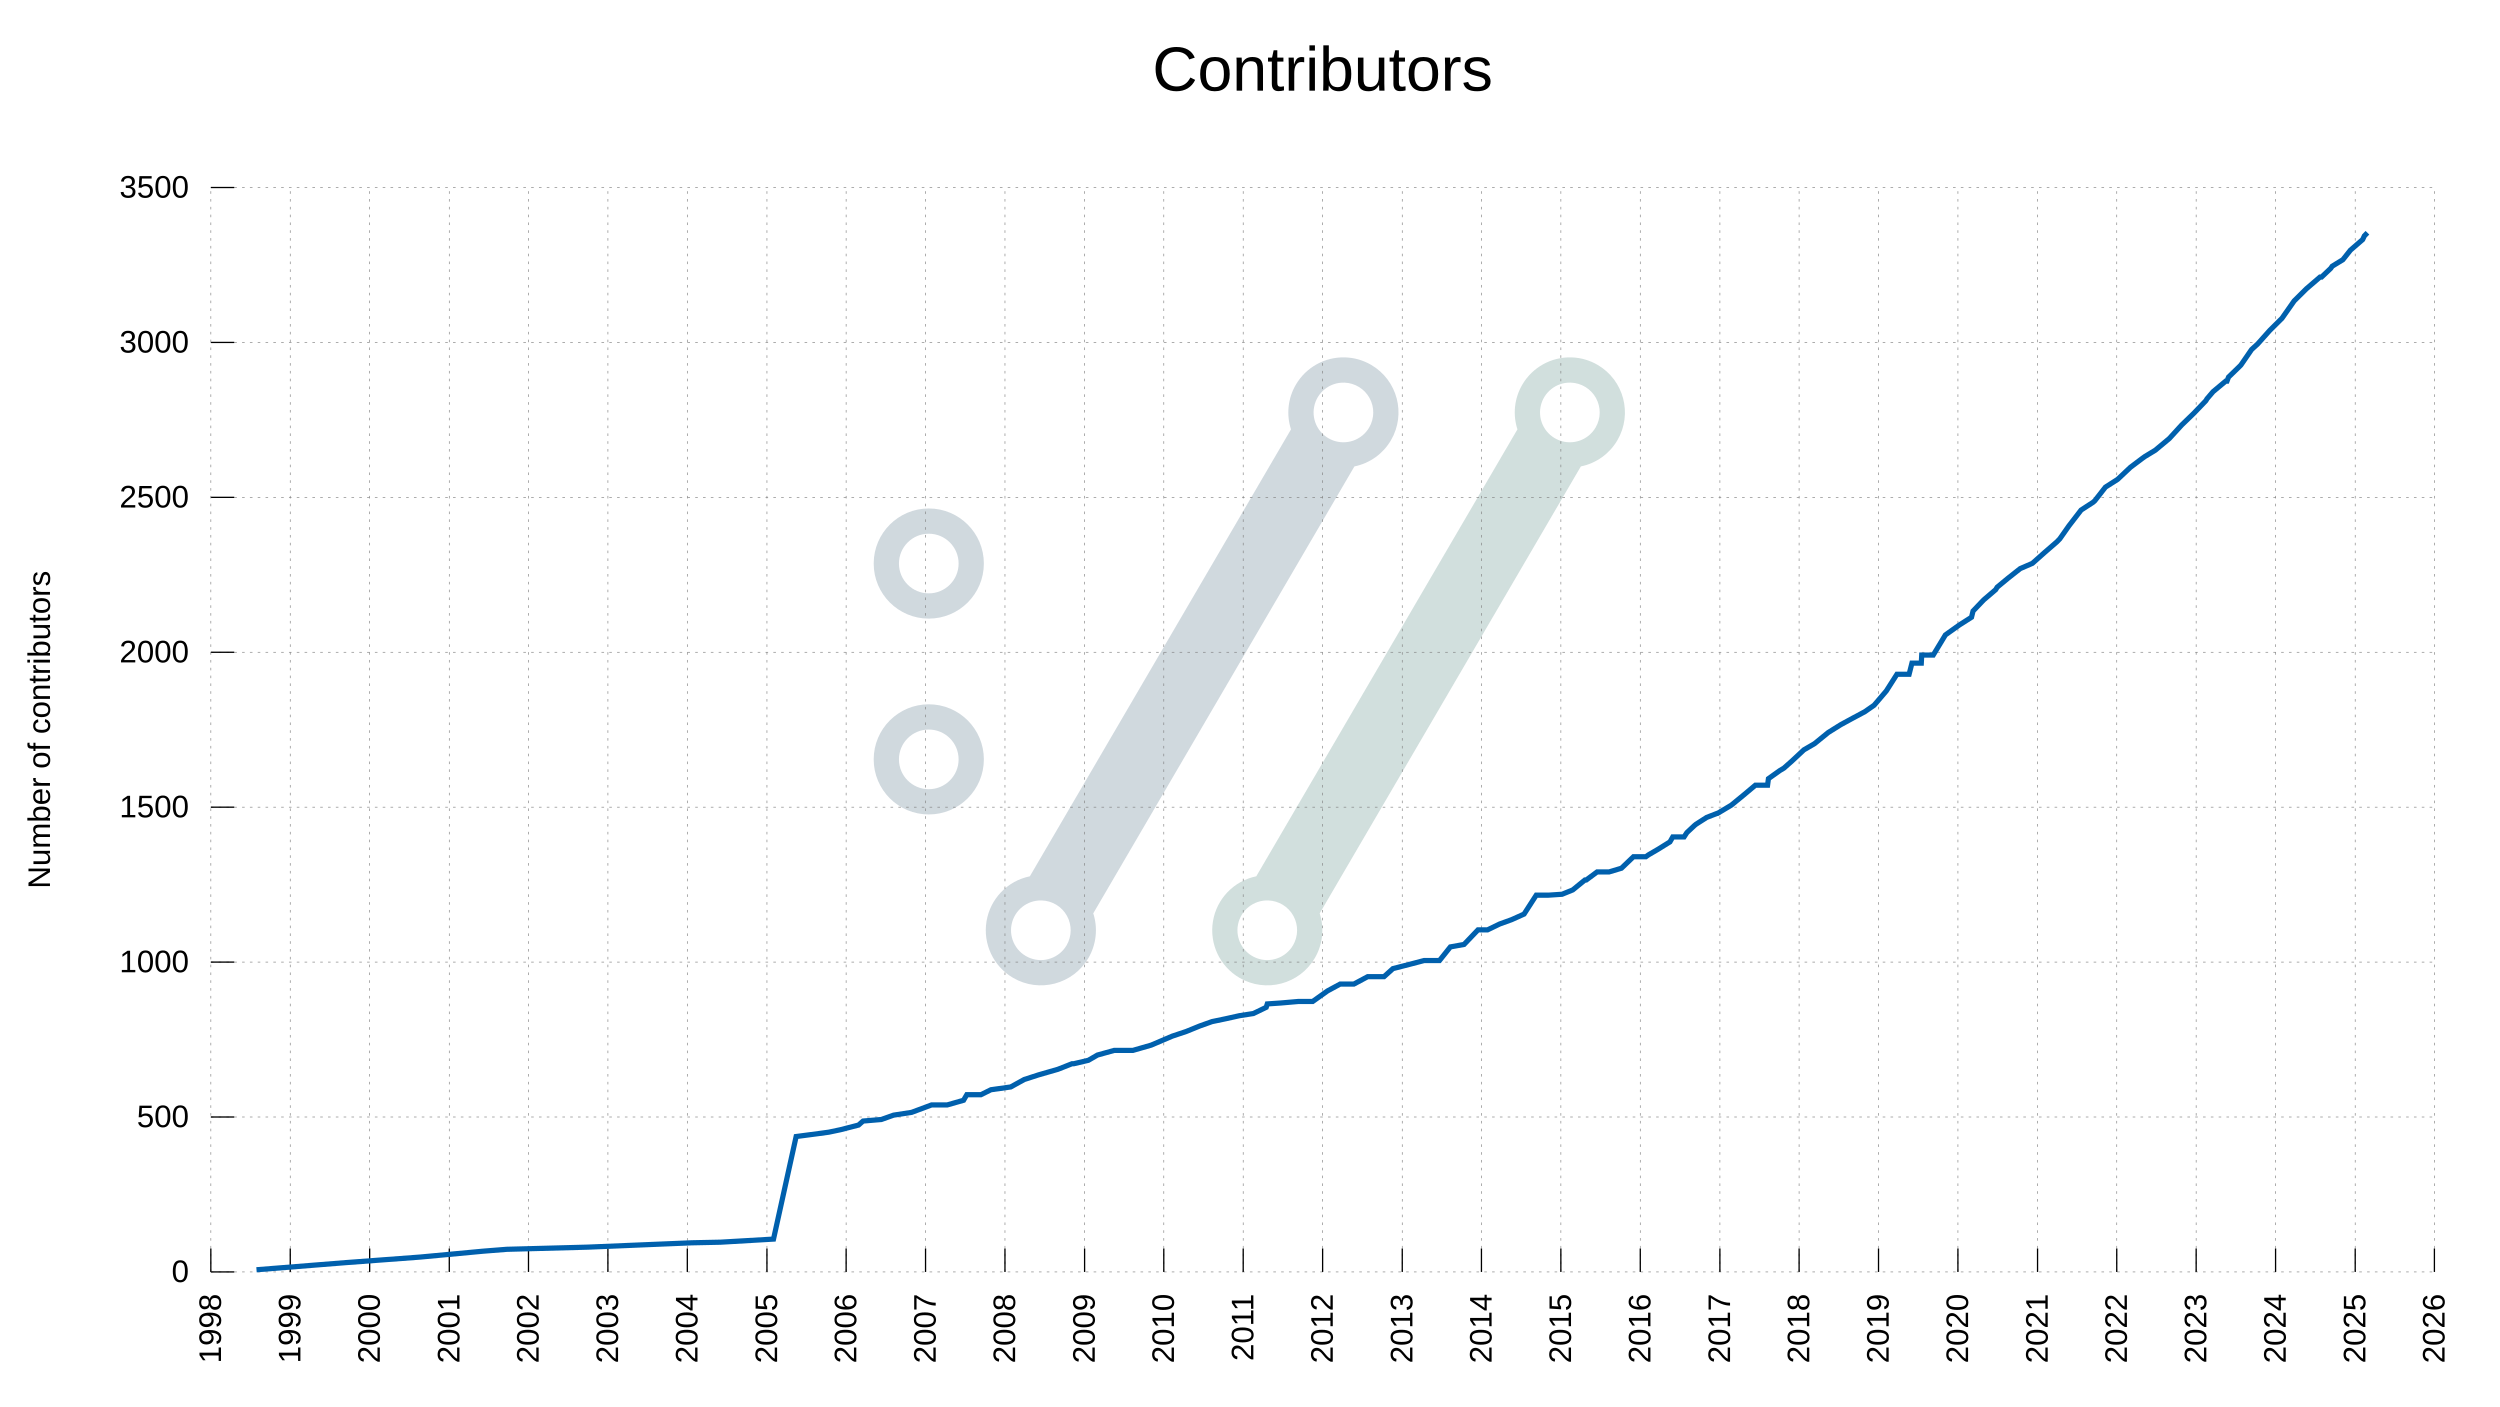
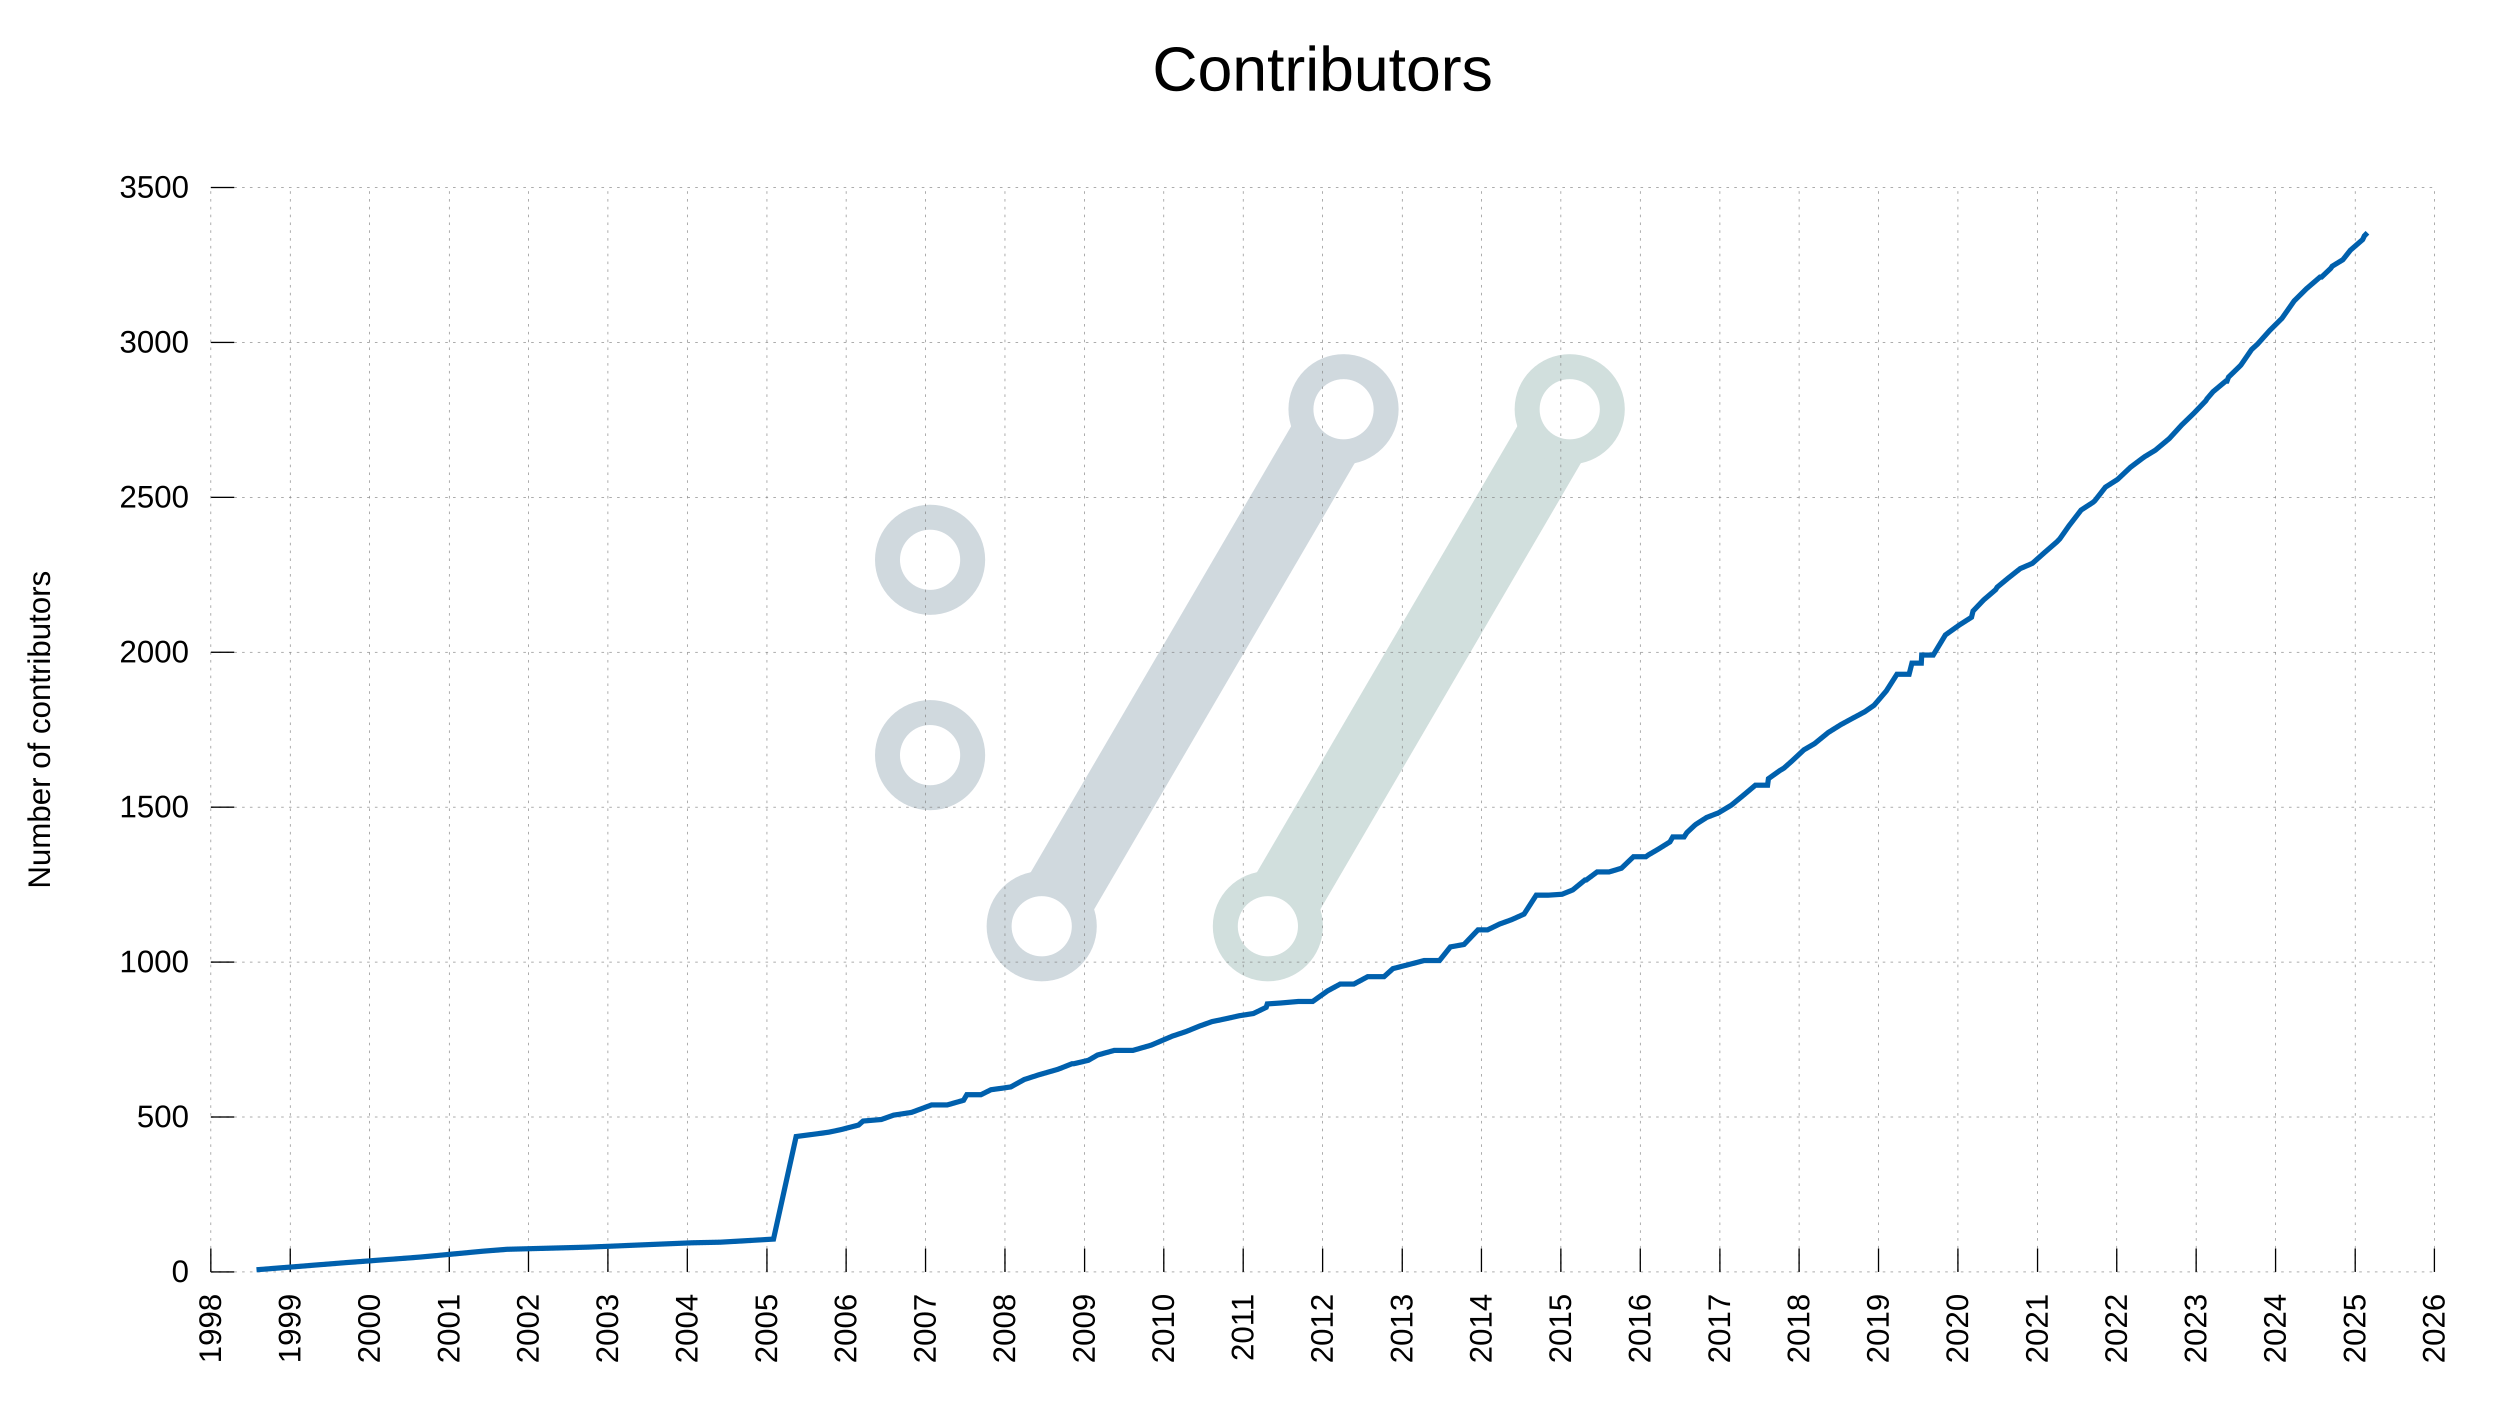
<svg xmlns="http://www.w3.org/2000/svg" xmlns:xlink="http://www.w3.org/1999/xlink" viewBox="0 0 1920 1080">
  <g id="gnuplot_canvas">
    <rect x="0" y="0" width="1920" height="1080" fill="none" />
    <defs>
      <circle id="gpDot" r="0.5" stroke-width="0.5" stroke="currentColor" />
      <path id="gpPt0" stroke-width="0.111" stroke="currentColor" d="M-1,0 h2 M0,-1 v2" />
      <path id="gpPt1" stroke-width="0.111" stroke="currentColor" d="M-1,-1 L1,1 M1,-1 L-1,1" />
      <path id="gpPt2" stroke-width="0.111" stroke="currentColor" d="M-1,0 L1,0 M0,-1 L0,1 M-1,-1 L1,1 M-1,1 L1,-1" />
      <rect id="gpPt3" stroke-width="0.111" stroke="currentColor" x="-1" y="-1" width="2" height="2" />
      <rect id="gpPt4" stroke-width="0.111" stroke="currentColor" fill="currentColor" x="-1" y="-1" width="2" height="2" />
      <circle id="gpPt5" stroke-width="0.111" stroke="currentColor" cx="0" cy="0" r="1" />
      <use xlink:href="#gpPt5" id="gpPt6" fill="currentColor" stroke="none" />
      <path id="gpPt7" stroke-width="0.111" stroke="currentColor" d="M0,-1.33 L-1.33,0.67 L1.33,0.67 z" />
      <use xlink:href="#gpPt7" id="gpPt8" fill="currentColor" stroke="none" />
      <use xlink:href="#gpPt7" id="gpPt9" stroke="currentColor" transform="rotate(180)" />
      <use xlink:href="#gpPt9" id="gpPt10" fill="currentColor" stroke="none" />
      <use xlink:href="#gpPt3" id="gpPt11" stroke="currentColor" transform="rotate(45)" />
      <use xlink:href="#gpPt11" id="gpPt12" fill="currentColor" stroke="none" />
      <path id="gpPt13" stroke-width="0.111" stroke="currentColor" d="M0,1.330 L1.265,0.411 L0.782,-1.067 L-0.782,-1.076 L-1.265,0.411 z" />
      <use xlink:href="#gpPt13" id="gpPt14" fill="currentColor" stroke="none" />
      <filter id="textbox" filterUnits="objectBoundingBox" x="0" y="0" height="1" width="1">
        <feFlood flood-color="white" flood-opacity="1" result="bgnd" />
        <feComposite in="SourceGraphic" in2="bgnd" operator="atop" />
      </filter>
      <filter id="greybox" filterUnits="objectBoundingBox" x="0" y="0" height="1" width="1">
        <feFlood flood-color="lightgrey" flood-opacity="1" result="grey" />
        <feComposite in="SourceGraphic" in2="grey" operator="atop" />
      </filter>
    </defs>
-     <g id="logo" opacity=".195" transform="matrix(4.7,0,0,4.7,671,273)">
-       <path fill="#0f564d" d="M114.043.314a9 9 0 0 0-8.059 4.457 8.98 8.98 0 0 0-.795 7.305l-42.673 73.03a9.002 9.002 0 0 0-2.744 16.59 9 9 0 0 0 12.31-3.231 8.98 8.98 0 0 0 .795-7.305l42.674-73.03a8.98 8.98 0 0 0 5.974-4.278 9 9 0 0 0-3.23-12.311 8.96 8.96 0 0 0-4.252-1.227m-.13 4.123a4.877 4.877 0 0 1 4.053 7.334 4.876 4.876 0 1 1-4.054-7.334M64.466 89.051a4.874 4.874 0 0 1 4.053 7.332 4.874 4.874 0 1 1-4.053-7.332" />
-       <path fill="#093754" d="M77.043.314a9 9 0 0 0-8.059 4.457 8.98 8.98 0 0 0-.795 7.305l-42.673 73.03a9.002 9.002 0 0 0-2.744 16.59 9 9 0 0 0 12.31-3.231 8.98 8.98 0 0 0 .795-7.305l42.674-73.03a8.98 8.98 0 0 0 5.974-4.278 9 9 0 0 0-3.23-12.311A8.96 8.96 0 0 0 77.043.314m-.13 4.124a4.877 4.877 0 0 1 4.053 7.334 4.876 4.876 0 1 1-4.054-7.334M9 25a9 9 0 1 0 0 18 9 9 0 0 0 0-18m0 4.125a4.875 4.875 0 1 1 0 9.75 4.875 4.875 0 0 1 0-9.75M9 57a9 9 0 1 0 0 18 9 9 0 0 0 0-18m0 4.125a4.875 4.875 0 1 1 0 9.75 4.875 4.875 0 0 1 0-9.75m18.467 27.926a4.874 4.874 0 0 1 4.053 7.332 4.874 4.874 0 1 1-4.053-7.332" />
+     <g id="logo" opacity=".195" transform="matrix(0.564,0,0,0.564,672,272)">
+       <g fill="none" stroke="#093754" stroke-width="34" transform="translate(17 17)">
+         <circle cx="58" cy="529" r="58" />
+         <circle cx="58" cy="263" r="58" />
+         <path stroke-width="100" d="M596 101 234 721" />
+         <circle cx="210" cy="762" r="58" />
+         <circle cx="621" cy="58" r="58" />
+         <g stroke="#0f564d">
+           <path stroke-width="100" d="M904 101 542 721" />
+           <circle cx="929" cy="58" r="58" />
+           <circle cx="518" cy="762" r="58" />
+         </g>
+       </g>
    </g>
    <g fill="none" color="black" stroke="currentColor" stroke-width="1.00" stroke-linecap="butt" stroke-linejoin="miter">
</g>
    <g fill="none" color="black" stroke="black" stroke-width="0.50" stroke-linecap="butt" stroke-linejoin="miter">
</g>
    <g fill="none" color="gray" stroke="currentColor" stroke-width="0.50" stroke-linecap="butt" stroke-linejoin="miter">
      <path stroke="gray" stroke-dasharray="2,4" class="gridline" d="M161.92,976.84 L1869.62,976.84  " />
    </g>
    <g fill="none" color="gray" stroke="gray" stroke-width="1.00" stroke-linecap="butt" stroke-linejoin="miter">
</g>
    <g fill="none" color="black" stroke="currentColor" stroke-width="1.00" stroke-linecap="butt" stroke-linejoin="miter">
      <path stroke="black" d="M161.92,976.84 L179.92,976.84  " />
      <g transform="translate(145.13,984.64)" stroke="none" fill="black" font-family="Arial" font-size="24.00" text-anchor="end">
        <text>
          <tspan font-family="Arial"> 0</tspan>
        </text>
      </g>
    </g>
    <g fill="none" color="black" stroke="currentColor" stroke-width="1.00" stroke-linecap="butt" stroke-linejoin="miter">
</g>
    <g fill="none" color="black" stroke="black" stroke-width="0.50" stroke-linecap="butt" stroke-linejoin="miter">
</g>
    <g fill="none" color="gray" stroke="currentColor" stroke-width="0.50" stroke-linecap="butt" stroke-linejoin="miter">
      <path stroke="gray" stroke-dasharray="2,4" class="gridline" d="M161.92,857.86 L1869.62,857.86  " />
    </g>
    <g fill="none" color="gray" stroke="gray" stroke-width="1.00" stroke-linecap="butt" stroke-linejoin="miter">
</g>
    <g fill="none" color="black" stroke="currentColor" stroke-width="1.00" stroke-linecap="butt" stroke-linejoin="miter">
      <path stroke="black" d="M161.92,857.86 L179.92,857.86  " />
      <g transform="translate(145.13,865.66)" stroke="none" fill="black" font-family="Arial" font-size="24.00" text-anchor="end">
        <text>
          <tspan font-family="Arial"> 500</tspan>
        </text>
      </g>
    </g>
    <g fill="none" color="black" stroke="currentColor" stroke-width="1.00" stroke-linecap="butt" stroke-linejoin="miter">
</g>
    <g fill="none" color="black" stroke="black" stroke-width="0.50" stroke-linecap="butt" stroke-linejoin="miter">
</g>
    <g fill="none" color="gray" stroke="currentColor" stroke-width="0.50" stroke-linecap="butt" stroke-linejoin="miter">
      <path stroke="gray" stroke-dasharray="2,4" class="gridline" d="M161.92,738.89 L1869.62,738.89  " />
    </g>
    <g fill="none" color="gray" stroke="gray" stroke-width="1.00" stroke-linecap="butt" stroke-linejoin="miter">
</g>
    <g fill="none" color="black" stroke="currentColor" stroke-width="1.00" stroke-linecap="butt" stroke-linejoin="miter">
      <path stroke="black" d="M161.92,738.89 L179.92,738.89  " />
      <g transform="translate(145.13,746.69)" stroke="none" fill="black" font-family="Arial" font-size="24.00" text-anchor="end">
        <text>
          <tspan font-family="Arial"> 1000</tspan>
        </text>
      </g>
    </g>
    <g fill="none" color="black" stroke="currentColor" stroke-width="1.00" stroke-linecap="butt" stroke-linejoin="miter">
</g>
    <g fill="none" color="black" stroke="black" stroke-width="0.50" stroke-linecap="butt" stroke-linejoin="miter">
</g>
    <g fill="none" color="gray" stroke="currentColor" stroke-width="0.50" stroke-linecap="butt" stroke-linejoin="miter">
      <path stroke="gray" stroke-dasharray="2,4" class="gridline" d="M161.92,619.91 L1869.62,619.91  " />
    </g>
    <g fill="none" color="gray" stroke="gray" stroke-width="1.00" stroke-linecap="butt" stroke-linejoin="miter">
</g>
    <g fill="none" color="black" stroke="currentColor" stroke-width="1.00" stroke-linecap="butt" stroke-linejoin="miter">
      <path stroke="black" d="M161.92,619.91 L179.92,619.91  " />
      <g transform="translate(145.13,627.71)" stroke="none" fill="black" font-family="Arial" font-size="24.00" text-anchor="end">
        <text>
          <tspan font-family="Arial"> 1500</tspan>
        </text>
      </g>
    </g>
    <g fill="none" color="black" stroke="currentColor" stroke-width="1.00" stroke-linecap="butt" stroke-linejoin="miter">
</g>
    <g fill="none" color="black" stroke="black" stroke-width="0.50" stroke-linecap="butt" stroke-linejoin="miter">
</g>
    <g fill="none" color="gray" stroke="currentColor" stroke-width="0.50" stroke-linecap="butt" stroke-linejoin="miter">
      <path stroke="gray" stroke-dasharray="2,4" class="gridline" d="M161.92,500.94 L1869.62,500.94  " />
    </g>
    <g fill="none" color="gray" stroke="gray" stroke-width="1.00" stroke-linecap="butt" stroke-linejoin="miter">
</g>
    <g fill="none" color="black" stroke="currentColor" stroke-width="1.00" stroke-linecap="butt" stroke-linejoin="miter">
      <path stroke="black" d="M161.92,500.94 L179.92,500.94  " />
      <g transform="translate(145.13,508.74)" stroke="none" fill="black" font-family="Arial" font-size="24.00" text-anchor="end">
        <text>
          <tspan font-family="Arial"> 2000</tspan>
        </text>
      </g>
    </g>
    <g fill="none" color="black" stroke="currentColor" stroke-width="1.00" stroke-linecap="butt" stroke-linejoin="miter">
</g>
    <g fill="none" color="black" stroke="black" stroke-width="0.50" stroke-linecap="butt" stroke-linejoin="miter">
</g>
    <g fill="none" color="gray" stroke="currentColor" stroke-width="0.50" stroke-linecap="butt" stroke-linejoin="miter">
      <path stroke="gray" stroke-dasharray="2,4" class="gridline" d="M161.92,381.96 L1869.62,381.96  " />
    </g>
    <g fill="none" color="gray" stroke="gray" stroke-width="1.00" stroke-linecap="butt" stroke-linejoin="miter">
</g>
    <g fill="none" color="black" stroke="currentColor" stroke-width="1.00" stroke-linecap="butt" stroke-linejoin="miter">
      <path stroke="black" d="M161.92,381.96 L179.92,381.96  " />
      <g transform="translate(145.13,389.76)" stroke="none" fill="black" font-family="Arial" font-size="24.00" text-anchor="end">
        <text>
          <tspan font-family="Arial"> 2500</tspan>
        </text>
      </g>
    </g>
    <g fill="none" color="black" stroke="currentColor" stroke-width="1.00" stroke-linecap="butt" stroke-linejoin="miter">
</g>
    <g fill="none" color="black" stroke="black" stroke-width="0.50" stroke-linecap="butt" stroke-linejoin="miter">
</g>
    <g fill="none" color="gray" stroke="currentColor" stroke-width="0.50" stroke-linecap="butt" stroke-linejoin="miter">
      <path stroke="gray" stroke-dasharray="2,4" class="gridline" d="M161.92,262.99 L1869.62,262.99  " />
    </g>
    <g fill="none" color="gray" stroke="gray" stroke-width="1.00" stroke-linecap="butt" stroke-linejoin="miter">
</g>
    <g fill="none" color="black" stroke="currentColor" stroke-width="1.00" stroke-linecap="butt" stroke-linejoin="miter">
      <path stroke="black" d="M161.92,262.99 L179.92,262.99  " />
      <g transform="translate(145.13,270.79)" stroke="none" fill="black" font-family="Arial" font-size="24.00" text-anchor="end">
        <text>
          <tspan font-family="Arial"> 3000</tspan>
        </text>
      </g>
    </g>
    <g fill="none" color="black" stroke="currentColor" stroke-width="1.00" stroke-linecap="butt" stroke-linejoin="miter">
</g>
    <g fill="none" color="black" stroke="black" stroke-width="0.50" stroke-linecap="butt" stroke-linejoin="miter">
</g>
    <g fill="none" color="gray" stroke="currentColor" stroke-width="0.50" stroke-linecap="butt" stroke-linejoin="miter">
      <path stroke="gray" stroke-dasharray="2,4" class="gridline" d="M161.92,144.01 L1869.62,144.01  " />
    </g>
    <g fill="none" color="gray" stroke="gray" stroke-width="1.00" stroke-linecap="butt" stroke-linejoin="miter">
</g>
    <g fill="none" color="black" stroke="currentColor" stroke-width="1.00" stroke-linecap="butt" stroke-linejoin="miter">
      <path stroke="black" d="M161.92,144.01 L179.92,144.01  " />
      <g transform="translate(145.13,151.81)" stroke="none" fill="black" font-family="Arial" font-size="24.00" text-anchor="end">
        <text>
          <tspan font-family="Arial"> 3500</tspan>
        </text>
      </g>
    </g>
    <g fill="none" color="black" stroke="currentColor" stroke-width="1.00" stroke-linecap="butt" stroke-linejoin="miter">
</g>
    <g fill="none" color="black" stroke="black" stroke-width="0.50" stroke-linecap="butt" stroke-linejoin="miter">
</g>
    <g fill="none" color="gray" stroke="currentColor" stroke-width="0.50" stroke-linecap="butt" stroke-linejoin="miter">
      <path stroke="gray" stroke-dasharray="2,4" class="gridline" d="M161.92,976.84 L161.92,144.01  " />
    </g>
    <g fill="none" color="gray" stroke="gray" stroke-width="1.00" stroke-linecap="butt" stroke-linejoin="miter">
</g>
    <g fill="none" color="black" stroke="currentColor" stroke-width="1.00" stroke-linecap="butt" stroke-linejoin="miter">
      <path stroke="black" d="M161.92,976.84 L161.92,958.84  " />
      <g transform="translate(169.72,993.63) rotate(270)" stroke="none" fill="black" font-family="Arial" font-size="24.00" text-anchor="end">
        <text>
          <tspan font-family="Arial">1998</tspan>
        </text>
      </g>
    </g>
    <g fill="none" color="black" stroke="currentColor" stroke-width="1.00" stroke-linecap="butt" stroke-linejoin="miter">
</g>
    <g fill="none" color="black" stroke="black" stroke-width="0.50" stroke-linecap="butt" stroke-linejoin="miter">
</g>
    <g fill="none" color="gray" stroke="currentColor" stroke-width="0.50" stroke-linecap="butt" stroke-linejoin="miter">
      <path stroke="gray" stroke-dasharray="2,4" class="gridline" d="M222.91,976.84 L222.91,162.01 L222.91,144.01  " />
    </g>
    <g fill="none" color="gray" stroke="gray" stroke-width="1.00" stroke-linecap="butt" stroke-linejoin="miter">
</g>
    <g fill="none" color="black" stroke="currentColor" stroke-width="1.00" stroke-linecap="butt" stroke-linejoin="miter">
      <path stroke="black" d="M222.91,976.84 L222.91,958.84  " />
      <g transform="translate(230.71,993.63) rotate(270)" stroke="none" fill="black" font-family="Arial" font-size="24.00" text-anchor="end">
        <text>
          <tspan font-family="Arial">1999</tspan>
        </text>
      </g>
    </g>
    <g fill="none" color="black" stroke="currentColor" stroke-width="1.00" stroke-linecap="butt" stroke-linejoin="miter">
</g>
    <g fill="none" color="black" stroke="black" stroke-width="0.50" stroke-linecap="butt" stroke-linejoin="miter">
</g>
    <g fill="none" color="gray" stroke="currentColor" stroke-width="0.50" stroke-linecap="butt" stroke-linejoin="miter">
      <path stroke="gray" stroke-dasharray="2,4" class="gridline" d="M283.90,976.84 L283.90,162.01 L283.90,144.01  " />
    </g>
    <g fill="none" color="gray" stroke="gray" stroke-width="1.00" stroke-linecap="butt" stroke-linejoin="miter">
</g>
    <g fill="none" color="black" stroke="currentColor" stroke-width="1.00" stroke-linecap="butt" stroke-linejoin="miter">
      <path stroke="black" d="M283.90,976.84 L283.90,958.84  " />
      <g transform="translate(291.70,993.63) rotate(270)" stroke="none" fill="black" font-family="Arial" font-size="24.00" text-anchor="end">
        <text>
          <tspan font-family="Arial">2000</tspan>
        </text>
      </g>
    </g>
    <g fill="none" color="black" stroke="currentColor" stroke-width="1.00" stroke-linecap="butt" stroke-linejoin="miter">
</g>
    <g fill="none" color="black" stroke="black" stroke-width="0.50" stroke-linecap="butt" stroke-linejoin="miter">
</g>
    <g fill="none" color="gray" stroke="currentColor" stroke-width="0.50" stroke-linecap="butt" stroke-linejoin="miter">
      <path stroke="gray" stroke-dasharray="2,4" class="gridline" d="M345.05,976.84 L345.05,144.01  " />
    </g>
    <g fill="none" color="gray" stroke="gray" stroke-width="1.00" stroke-linecap="butt" stroke-linejoin="miter">
</g>
    <g fill="none" color="black" stroke="currentColor" stroke-width="1.00" stroke-linecap="butt" stroke-linejoin="miter">
      <path stroke="black" d="M345.05,976.84 L345.05,958.84  " />
      <g transform="translate(352.85,993.63) rotate(270)" stroke="none" fill="black" font-family="Arial" font-size="24.00" text-anchor="end">
        <text>
          <tspan font-family="Arial">2001</tspan>
        </text>
      </g>
    </g>
    <g fill="none" color="black" stroke="currentColor" stroke-width="1.00" stroke-linecap="butt" stroke-linejoin="miter">
</g>
    <g fill="none" color="black" stroke="black" stroke-width="0.50" stroke-linecap="butt" stroke-linejoin="miter">
</g>
    <g fill="none" color="gray" stroke="currentColor" stroke-width="0.50" stroke-linecap="butt" stroke-linejoin="miter">
      <path stroke="gray" stroke-dasharray="2,4" class="gridline" d="M405.88,976.84 L405.88,144.01  " />
    </g>
    <g fill="none" color="gray" stroke="gray" stroke-width="1.00" stroke-linecap="butt" stroke-linejoin="miter">
</g>
    <g fill="none" color="black" stroke="currentColor" stroke-width="1.00" stroke-linecap="butt" stroke-linejoin="miter">
      <path stroke="black" d="M405.88,976.84 L405.88,958.84  " />
      <g transform="translate(413.68,993.63) rotate(270)" stroke="none" fill="black" font-family="Arial" font-size="24.00" text-anchor="end">
        <text>
          <tspan font-family="Arial">2002</tspan>
        </text>
      </g>
    </g>
    <g fill="none" color="black" stroke="currentColor" stroke-width="1.00" stroke-linecap="butt" stroke-linejoin="miter">
</g>
    <g fill="none" color="black" stroke="black" stroke-width="0.50" stroke-linecap="butt" stroke-linejoin="miter">
</g>
    <g fill="none" color="gray" stroke="currentColor" stroke-width="0.50" stroke-linecap="butt" stroke-linejoin="miter">
      <path stroke="gray" stroke-dasharray="2,4" class="gridline" d="M466.87,976.84 L466.87,144.01  " />
    </g>
    <g fill="none" color="gray" stroke="gray" stroke-width="1.00" stroke-linecap="butt" stroke-linejoin="miter">
</g>
    <g fill="none" color="black" stroke="currentColor" stroke-width="1.00" stroke-linecap="butt" stroke-linejoin="miter">
      <path stroke="black" d="M466.87,976.84 L466.87,958.84  " />
      <g transform="translate(474.67,993.63) rotate(270)" stroke="none" fill="black" font-family="Arial" font-size="24.00" text-anchor="end">
        <text>
          <tspan font-family="Arial">2003</tspan>
        </text>
      </g>
    </g>
    <g fill="none" color="black" stroke="currentColor" stroke-width="1.00" stroke-linecap="butt" stroke-linejoin="miter">
</g>
    <g fill="none" color="black" stroke="black" stroke-width="0.50" stroke-linecap="butt" stroke-linejoin="miter">
</g>
    <g fill="none" color="gray" stroke="currentColor" stroke-width="0.50" stroke-linecap="butt" stroke-linejoin="miter">
      <path stroke="gray" stroke-dasharray="2,4" class="gridline" d="M527.86,976.84 L527.86,144.01  " />
    </g>
    <g fill="none" color="gray" stroke="gray" stroke-width="1.00" stroke-linecap="butt" stroke-linejoin="miter">
</g>
    <g fill="none" color="black" stroke="currentColor" stroke-width="1.00" stroke-linecap="butt" stroke-linejoin="miter">
      <path stroke="black" d="M527.86,976.84 L527.86,958.84  " />
      <g transform="translate(535.66,993.63) rotate(270)" stroke="none" fill="black" font-family="Arial" font-size="24.00" text-anchor="end">
        <text>
          <tspan font-family="Arial">2004</tspan>
        </text>
      </g>
    </g>
    <g fill="none" color="black" stroke="currentColor" stroke-width="1.00" stroke-linecap="butt" stroke-linejoin="miter">
</g>
    <g fill="none" color="black" stroke="black" stroke-width="0.50" stroke-linecap="butt" stroke-linejoin="miter">
</g>
    <g fill="none" color="gray" stroke="currentColor" stroke-width="0.50" stroke-linecap="butt" stroke-linejoin="miter">
      <path stroke="gray" stroke-dasharray="2,4" class="gridline" d="M589.01,976.84 L589.01,144.01  " />
    </g>
    <g fill="none" color="gray" stroke="gray" stroke-width="1.00" stroke-linecap="butt" stroke-linejoin="miter">
</g>
    <g fill="none" color="black" stroke="currentColor" stroke-width="1.00" stroke-linecap="butt" stroke-linejoin="miter">
      <path stroke="black" d="M589.01,976.84 L589.01,958.84  " />
      <g transform="translate(596.81,993.63) rotate(270)" stroke="none" fill="black" font-family="Arial" font-size="24.00" text-anchor="end">
        <text>
          <tspan font-family="Arial">2005</tspan>
        </text>
      </g>
    </g>
    <g fill="none" color="black" stroke="currentColor" stroke-width="1.00" stroke-linecap="butt" stroke-linejoin="miter">
</g>
    <g fill="none" color="black" stroke="black" stroke-width="0.50" stroke-linecap="butt" stroke-linejoin="miter">
</g>
    <g fill="none" color="gray" stroke="currentColor" stroke-width="0.50" stroke-linecap="butt" stroke-linejoin="miter">
      <path stroke="gray" stroke-dasharray="2,4" class="gridline" d="M649.83,976.84 L649.83,144.01  " />
    </g>
    <g fill="none" color="gray" stroke="gray" stroke-width="1.00" stroke-linecap="butt" stroke-linejoin="miter">
</g>
    <g fill="none" color="black" stroke="currentColor" stroke-width="1.00" stroke-linecap="butt" stroke-linejoin="miter">
      <path stroke="black" d="M649.83,976.84 L649.83,958.84  " />
      <g transform="translate(657.63,993.63) rotate(270)" stroke="none" fill="black" font-family="Arial" font-size="24.00" text-anchor="end">
        <text>
          <tspan font-family="Arial">2006</tspan>
        </text>
      </g>
    </g>
    <g fill="none" color="black" stroke="currentColor" stroke-width="1.00" stroke-linecap="butt" stroke-linejoin="miter">
</g>
    <g fill="none" color="black" stroke="black" stroke-width="0.50" stroke-linecap="butt" stroke-linejoin="miter">
</g>
    <g fill="none" color="gray" stroke="currentColor" stroke-width="0.50" stroke-linecap="butt" stroke-linejoin="miter">
      <path stroke="gray" stroke-dasharray="2,4" class="gridline" d="M710.82,976.84 L710.82,144.01  " />
    </g>
    <g fill="none" color="gray" stroke="gray" stroke-width="1.00" stroke-linecap="butt" stroke-linejoin="miter">
</g>
    <g fill="none" color="black" stroke="currentColor" stroke-width="1.00" stroke-linecap="butt" stroke-linejoin="miter">
      <path stroke="black" d="M710.82,976.84 L710.82,958.84  " />
      <g transform="translate(718.62,993.63) rotate(270)" stroke="none" fill="black" font-family="Arial" font-size="24.00" text-anchor="end">
        <text>
          <tspan font-family="Arial">2007</tspan>
        </text>
      </g>
    </g>
    <g fill="none" color="black" stroke="currentColor" stroke-width="1.00" stroke-linecap="butt" stroke-linejoin="miter">
</g>
    <g fill="none" color="black" stroke="black" stroke-width="0.50" stroke-linecap="butt" stroke-linejoin="miter">
</g>
    <g fill="none" color="gray" stroke="currentColor" stroke-width="0.50" stroke-linecap="butt" stroke-linejoin="miter">
      <path stroke="gray" stroke-dasharray="2,4" class="gridline" d="M771.81,976.84 L771.81,144.01  " />
    </g>
    <g fill="none" color="gray" stroke="gray" stroke-width="1.00" stroke-linecap="butt" stroke-linejoin="miter">
</g>
    <g fill="none" color="black" stroke="currentColor" stroke-width="1.00" stroke-linecap="butt" stroke-linejoin="miter">
      <path stroke="black" d="M771.81,976.84 L771.81,958.84  " />
      <g transform="translate(779.61,993.63) rotate(270)" stroke="none" fill="black" font-family="Arial" font-size="24.00" text-anchor="end">
        <text>
          <tspan font-family="Arial">2008</tspan>
        </text>
      </g>
    </g>
    <g fill="none" color="black" stroke="currentColor" stroke-width="1.00" stroke-linecap="butt" stroke-linejoin="miter">
</g>
    <g fill="none" color="black" stroke="black" stroke-width="0.50" stroke-linecap="butt" stroke-linejoin="miter">
</g>
    <g fill="none" color="gray" stroke="currentColor" stroke-width="0.50" stroke-linecap="butt" stroke-linejoin="miter">
      <path stroke="gray" stroke-dasharray="2,4" class="gridline" d="M832.97,976.84 L832.97,144.01  " />
    </g>
    <g fill="none" color="gray" stroke="gray" stroke-width="1.00" stroke-linecap="butt" stroke-linejoin="miter">
</g>
    <g fill="none" color="black" stroke="currentColor" stroke-width="1.00" stroke-linecap="butt" stroke-linejoin="miter">
      <path stroke="black" d="M832.97,976.84 L832.97,958.84  " />
      <g transform="translate(840.77,993.63) rotate(270)" stroke="none" fill="black" font-family="Arial" font-size="24.00" text-anchor="end">
        <text>
          <tspan font-family="Arial">2009</tspan>
        </text>
      </g>
    </g>
    <g fill="none" color="black" stroke="currentColor" stroke-width="1.00" stroke-linecap="butt" stroke-linejoin="miter">
</g>
    <g fill="none" color="black" stroke="black" stroke-width="0.50" stroke-linecap="butt" stroke-linejoin="miter">
</g>
    <g fill="none" color="gray" stroke="currentColor" stroke-width="0.50" stroke-linecap="butt" stroke-linejoin="miter">
      <path stroke="gray" stroke-dasharray="2,4" class="gridline" d="M893.79,976.84 L893.79,144.01  " />
    </g>
    <g fill="none" color="gray" stroke="gray" stroke-width="1.00" stroke-linecap="butt" stroke-linejoin="miter">
</g>
    <g fill="none" color="black" stroke="currentColor" stroke-width="1.00" stroke-linecap="butt" stroke-linejoin="miter">
      <path stroke="black" d="M893.79,976.84 L893.79,958.84  " />
      <g transform="translate(901.59,993.63) rotate(270)" stroke="none" fill="black" font-family="Arial" font-size="24.00" text-anchor="end">
        <text>
          <tspan font-family="Arial">2010</tspan>
        </text>
      </g>
    </g>
    <g fill="none" color="black" stroke="currentColor" stroke-width="1.00" stroke-linecap="butt" stroke-linejoin="miter">
</g>
    <g fill="none" color="black" stroke="black" stroke-width="0.50" stroke-linecap="butt" stroke-linejoin="miter">
</g>
    <g fill="none" color="gray" stroke="currentColor" stroke-width="0.50" stroke-linecap="butt" stroke-linejoin="miter">
      <path stroke="gray" stroke-dasharray="2,4" class="gridline" d="M954.78,976.84 L954.78,144.01  " />
    </g>
    <g fill="none" color="gray" stroke="gray" stroke-width="1.00" stroke-linecap="butt" stroke-linejoin="miter">
</g>
    <g fill="none" color="black" stroke="currentColor" stroke-width="1.00" stroke-linecap="butt" stroke-linejoin="miter">
      <path stroke="black" d="M954.78,976.84 L954.78,958.84  " />
      <g transform="translate(962.58,993.63) rotate(270)" stroke="none" fill="black" font-family="Arial" font-size="24.00" text-anchor="end">
        <text>
          <tspan font-family="Arial">2011</tspan>
        </text>
      </g>
    </g>
    <g fill="none" color="black" stroke="currentColor" stroke-width="1.00" stroke-linecap="butt" stroke-linejoin="miter">
</g>
    <g fill="none" color="black" stroke="black" stroke-width="0.50" stroke-linecap="butt" stroke-linejoin="miter">
</g>
    <g fill="none" color="gray" stroke="currentColor" stroke-width="0.50" stroke-linecap="butt" stroke-linejoin="miter">
      <path stroke="gray" stroke-dasharray="2,4" class="gridline" d="M1015.77,976.84 L1015.77,144.01  " />
    </g>
    <g fill="none" color="gray" stroke="gray" stroke-width="1.00" stroke-linecap="butt" stroke-linejoin="miter">
</g>
    <g fill="none" color="black" stroke="currentColor" stroke-width="1.00" stroke-linecap="butt" stroke-linejoin="miter">
      <path stroke="black" d="M1015.77,976.84 L1015.77,958.84  " />
      <g transform="translate(1023.57,993.63) rotate(270)" stroke="none" fill="black" font-family="Arial" font-size="24.00" text-anchor="end">
        <text>
          <tspan font-family="Arial">2012</tspan>
        </text>
      </g>
    </g>
    <g fill="none" color="black" stroke="currentColor" stroke-width="1.00" stroke-linecap="butt" stroke-linejoin="miter">
</g>
    <g fill="none" color="black" stroke="black" stroke-width="0.50" stroke-linecap="butt" stroke-linejoin="miter">
</g>
    <g fill="none" color="gray" stroke="currentColor" stroke-width="0.50" stroke-linecap="butt" stroke-linejoin="miter">
      <path stroke="gray" stroke-dasharray="2,4" class="gridline" d="M1076.93,976.84 L1076.93,144.01  " />
    </g>
    <g fill="none" color="gray" stroke="gray" stroke-width="1.00" stroke-linecap="butt" stroke-linejoin="miter">
</g>
    <g fill="none" color="black" stroke="currentColor" stroke-width="1.00" stroke-linecap="butt" stroke-linejoin="miter">
      <path stroke="black" d="M1076.93,976.84 L1076.93,958.84  " />
      <g transform="translate(1084.73,993.63) rotate(270)" stroke="none" fill="black" font-family="Arial" font-size="24.00" text-anchor="end">
        <text>
          <tspan font-family="Arial">2013</tspan>
        </text>
      </g>
    </g>
    <g fill="none" color="black" stroke="currentColor" stroke-width="1.00" stroke-linecap="butt" stroke-linejoin="miter">
</g>
    <g fill="none" color="black" stroke="black" stroke-width="0.50" stroke-linecap="butt" stroke-linejoin="miter">
</g>
    <g fill="none" color="gray" stroke="currentColor" stroke-width="0.50" stroke-linecap="butt" stroke-linejoin="miter">
      <path stroke="gray" stroke-dasharray="2,4" class="gridline" d="M1137.75,976.84 L1137.75,144.01  " />
    </g>
    <g fill="none" color="gray" stroke="gray" stroke-width="1.00" stroke-linecap="butt" stroke-linejoin="miter">
</g>
    <g fill="none" color="black" stroke="currentColor" stroke-width="1.00" stroke-linecap="butt" stroke-linejoin="miter">
      <path stroke="black" d="M1137.75,976.84 L1137.75,958.84  " />
      <g transform="translate(1145.55,993.63) rotate(270)" stroke="none" fill="black" font-family="Arial" font-size="24.00" text-anchor="end">
        <text>
          <tspan font-family="Arial">2014</tspan>
        </text>
      </g>
    </g>
    <g fill="none" color="black" stroke="currentColor" stroke-width="1.00" stroke-linecap="butt" stroke-linejoin="miter">
</g>
    <g fill="none" color="black" stroke="black" stroke-width="0.50" stroke-linecap="butt" stroke-linejoin="miter">
</g>
    <g fill="none" color="gray" stroke="currentColor" stroke-width="0.50" stroke-linecap="butt" stroke-linejoin="miter">
      <path stroke="gray" stroke-dasharray="2,4" class="gridline" d="M1198.74,976.84 L1198.74,144.01  " />
    </g>
    <g fill="none" color="gray" stroke="gray" stroke-width="1.00" stroke-linecap="butt" stroke-linejoin="miter">
</g>
    <g fill="none" color="black" stroke="currentColor" stroke-width="1.00" stroke-linecap="butt" stroke-linejoin="miter">
      <path stroke="black" d="M1198.74,976.84 L1198.74,958.84  " />
      <g transform="translate(1206.54,993.63) rotate(270)" stroke="none" fill="black" font-family="Arial" font-size="24.00" text-anchor="end">
        <text>
          <tspan font-family="Arial">2015</tspan>
        </text>
      </g>
    </g>
    <g fill="none" color="black" stroke="currentColor" stroke-width="1.00" stroke-linecap="butt" stroke-linejoin="miter">
</g>
    <g fill="none" color="black" stroke="black" stroke-width="0.50" stroke-linecap="butt" stroke-linejoin="miter">
</g>
    <g fill="none" color="gray" stroke="currentColor" stroke-width="0.50" stroke-linecap="butt" stroke-linejoin="miter">
      <path stroke="gray" stroke-dasharray="2,4" class="gridline" d="M1259.73,976.84 L1259.73,144.01  " />
    </g>
    <g fill="none" color="gray" stroke="gray" stroke-width="1.00" stroke-linecap="butt" stroke-linejoin="miter">
</g>
    <g fill="none" color="black" stroke="currentColor" stroke-width="1.00" stroke-linecap="butt" stroke-linejoin="miter">
      <path stroke="black" d="M1259.73,976.84 L1259.73,958.84  " />
      <g transform="translate(1267.53,993.63) rotate(270)" stroke="none" fill="black" font-family="Arial" font-size="24.00" text-anchor="end">
        <text>
          <tspan font-family="Arial">2016</tspan>
        </text>
      </g>
    </g>
    <g fill="none" color="black" stroke="currentColor" stroke-width="1.00" stroke-linecap="butt" stroke-linejoin="miter">
</g>
    <g fill="none" color="black" stroke="black" stroke-width="0.50" stroke-linecap="butt" stroke-linejoin="miter">
</g>
    <g fill="none" color="gray" stroke="currentColor" stroke-width="0.50" stroke-linecap="butt" stroke-linejoin="miter">
      <path stroke="gray" stroke-dasharray="2,4" class="gridline" d="M1320.88,976.84 L1320.88,144.01  " />
    </g>
    <g fill="none" color="gray" stroke="gray" stroke-width="1.00" stroke-linecap="butt" stroke-linejoin="miter">
</g>
    <g fill="none" color="black" stroke="currentColor" stroke-width="1.00" stroke-linecap="butt" stroke-linejoin="miter">
      <path stroke="black" d="M1320.88,976.84 L1320.88,958.84  " />
      <g transform="translate(1328.68,993.63) rotate(270)" stroke="none" fill="black" font-family="Arial" font-size="24.00" text-anchor="end">
        <text>
          <tspan font-family="Arial">2017</tspan>
        </text>
      </g>
    </g>
    <g fill="none" color="black" stroke="currentColor" stroke-width="1.00" stroke-linecap="butt" stroke-linejoin="miter">
</g>
    <g fill="none" color="black" stroke="black" stroke-width="0.50" stroke-linecap="butt" stroke-linejoin="miter">
</g>
    <g fill="none" color="gray" stroke="currentColor" stroke-width="0.50" stroke-linecap="butt" stroke-linejoin="miter">
      <path stroke="gray" stroke-dasharray="2,4" class="gridline" d="M1381.71,976.84 L1381.71,144.01  " />
    </g>
    <g fill="none" color="gray" stroke="gray" stroke-width="1.00" stroke-linecap="butt" stroke-linejoin="miter">
</g>
    <g fill="none" color="black" stroke="currentColor" stroke-width="1.00" stroke-linecap="butt" stroke-linejoin="miter">
      <path stroke="black" d="M1381.71,976.84 L1381.71,958.84  " />
      <g transform="translate(1389.51,993.63) rotate(270)" stroke="none" fill="black" font-family="Arial" font-size="24.00" text-anchor="end">
        <text>
          <tspan font-family="Arial">2018</tspan>
        </text>
      </g>
    </g>
    <g fill="none" color="black" stroke="currentColor" stroke-width="1.00" stroke-linecap="butt" stroke-linejoin="miter">
</g>
    <g fill="none" color="black" stroke="black" stroke-width="0.50" stroke-linecap="butt" stroke-linejoin="miter">
</g>
    <g fill="none" color="gray" stroke="currentColor" stroke-width="0.50" stroke-linecap="butt" stroke-linejoin="miter">
      <path stroke="gray" stroke-dasharray="2,4" class="gridline" d="M1442.70,976.84 L1442.70,144.01  " />
    </g>
    <g fill="none" color="gray" stroke="gray" stroke-width="1.00" stroke-linecap="butt" stroke-linejoin="miter">
</g>
    <g fill="none" color="black" stroke="currentColor" stroke-width="1.00" stroke-linecap="butt" stroke-linejoin="miter">
      <path stroke="black" d="M1442.70,976.84 L1442.70,958.84  " />
      <g transform="translate(1450.50,993.63) rotate(270)" stroke="none" fill="black" font-family="Arial" font-size="24.00" text-anchor="end">
        <text>
          <tspan font-family="Arial">2019</tspan>
        </text>
      </g>
    </g>
    <g fill="none" color="black" stroke="currentColor" stroke-width="1.00" stroke-linecap="butt" stroke-linejoin="miter">
</g>
    <g fill="none" color="black" stroke="black" stroke-width="0.50" stroke-linecap="butt" stroke-linejoin="miter">
</g>
    <g fill="none" color="gray" stroke="currentColor" stroke-width="0.50" stroke-linecap="butt" stroke-linejoin="miter">
      <path stroke="gray" stroke-dasharray="2,4" class="gridline" d="M1503.68,976.84 L1503.68,144.01  " />
    </g>
    <g fill="none" color="gray" stroke="gray" stroke-width="1.00" stroke-linecap="butt" stroke-linejoin="miter">
</g>
    <g fill="none" color="black" stroke="currentColor" stroke-width="1.00" stroke-linecap="butt" stroke-linejoin="miter">
      <path stroke="black" d="M1503.68,976.84 L1503.68,958.84  " />
      <g transform="translate(1511.48,993.63) rotate(270)" stroke="none" fill="black" font-family="Arial" font-size="24.00" text-anchor="end">
        <text>
          <tspan font-family="Arial">2020</tspan>
        </text>
      </g>
    </g>
    <g fill="none" color="black" stroke="currentColor" stroke-width="1.00" stroke-linecap="butt" stroke-linejoin="miter">
</g>
    <g fill="none" color="black" stroke="black" stroke-width="0.50" stroke-linecap="butt" stroke-linejoin="miter">
</g>
    <g fill="none" color="gray" stroke="currentColor" stroke-width="0.50" stroke-linecap="butt" stroke-linejoin="miter">
      <path stroke="gray" stroke-dasharray="2,4" class="gridline" d="M1564.84,976.84 L1564.84,144.01  " />
    </g>
    <g fill="none" color="gray" stroke="gray" stroke-width="1.00" stroke-linecap="butt" stroke-linejoin="miter">
</g>
    <g fill="none" color="black" stroke="currentColor" stroke-width="1.00" stroke-linecap="butt" stroke-linejoin="miter">
      <path stroke="black" d="M1564.84,976.84 L1564.84,958.84  " />
      <g transform="translate(1572.64,993.63) rotate(270)" stroke="none" fill="black" font-family="Arial" font-size="24.00" text-anchor="end">
        <text>
          <tspan font-family="Arial">2021</tspan>
        </text>
      </g>
    </g>
    <g fill="none" color="black" stroke="currentColor" stroke-width="1.00" stroke-linecap="butt" stroke-linejoin="miter">
</g>
    <g fill="none" color="black" stroke="black" stroke-width="0.50" stroke-linecap="butt" stroke-linejoin="miter">
</g>
    <g fill="none" color="gray" stroke="currentColor" stroke-width="0.50" stroke-linecap="butt" stroke-linejoin="miter">
      <path stroke="gray" stroke-dasharray="2,4" class="gridline" d="M1625.66,976.84 L1625.66,144.01  " />
    </g>
    <g fill="none" color="gray" stroke="gray" stroke-width="1.00" stroke-linecap="butt" stroke-linejoin="miter">
</g>
    <g fill="none" color="black" stroke="currentColor" stroke-width="1.00" stroke-linecap="butt" stroke-linejoin="miter">
      <path stroke="black" d="M1625.66,976.84 L1625.66,958.84  " />
      <g transform="translate(1633.46,993.63) rotate(270)" stroke="none" fill="black" font-family="Arial" font-size="24.00" text-anchor="end">
        <text>
          <tspan font-family="Arial">2022</tspan>
        </text>
      </g>
    </g>
    <g fill="none" color="black" stroke="currentColor" stroke-width="1.00" stroke-linecap="butt" stroke-linejoin="miter">
</g>
    <g fill="none" color="black" stroke="black" stroke-width="0.50" stroke-linecap="butt" stroke-linejoin="miter">
</g>
    <g fill="none" color="gray" stroke="currentColor" stroke-width="0.50" stroke-linecap="butt" stroke-linejoin="miter">
      <path stroke="gray" stroke-dasharray="2,4" class="gridline" d="M1686.65,976.84 L1686.65,144.01  " />
    </g>
    <g fill="none" color="gray" stroke="gray" stroke-width="1.00" stroke-linecap="butt" stroke-linejoin="miter">
</g>
    <g fill="none" color="black" stroke="currentColor" stroke-width="1.00" stroke-linecap="butt" stroke-linejoin="miter">
      <path stroke="black" d="M1686.65,976.84 L1686.65,958.84  " />
      <g transform="translate(1694.45,993.63) rotate(270)" stroke="none" fill="black" font-family="Arial" font-size="24.00" text-anchor="end">
        <text>
          <tspan font-family="Arial">2023</tspan>
        </text>
      </g>
    </g>
    <g fill="none" color="black" stroke="currentColor" stroke-width="1.00" stroke-linecap="butt" stroke-linejoin="miter">
</g>
    <g fill="none" color="black" stroke="black" stroke-width="0.50" stroke-linecap="butt" stroke-linejoin="miter">
</g>
    <g fill="none" color="gray" stroke="currentColor" stroke-width="0.50" stroke-linecap="butt" stroke-linejoin="miter">
      <path stroke="gray" stroke-dasharray="2,4" class="gridline" d="M1747.64,976.84 L1747.64,144.01  " />
    </g>
    <g fill="none" color="gray" stroke="gray" stroke-width="1.00" stroke-linecap="butt" stroke-linejoin="miter">
</g>
    <g fill="none" color="black" stroke="currentColor" stroke-width="1.00" stroke-linecap="butt" stroke-linejoin="miter">
      <path stroke="black" d="M1747.64,976.84 L1747.64,958.84  " />
      <g transform="translate(1755.44,993.63) rotate(270)" stroke="none" fill="black" font-family="Arial" font-size="24.00" text-anchor="end">
        <text>
          <tspan font-family="Arial">2024</tspan>
        </text>
      </g>
    </g>
    <g fill="none" color="black" stroke="currentColor" stroke-width="1.00" stroke-linecap="butt" stroke-linejoin="miter">
</g>
    <g fill="none" color="black" stroke="black" stroke-width="0.50" stroke-linecap="butt" stroke-linejoin="miter">
</g>
    <g fill="none" color="gray" stroke="currentColor" stroke-width="0.50" stroke-linecap="butt" stroke-linejoin="miter">
      <path stroke="gray" stroke-dasharray="2,4" class="gridline" d="M1808.80,976.84 L1808.80,144.01  " />
    </g>
    <g fill="none" color="gray" stroke="gray" stroke-width="1.00" stroke-linecap="butt" stroke-linejoin="miter">
</g>
    <g fill="none" color="black" stroke="currentColor" stroke-width="1.00" stroke-linecap="butt" stroke-linejoin="miter">
      <path stroke="black" d="M1808.80,976.84 L1808.80,958.84  " />
      <g transform="translate(1816.60,993.63) rotate(270)" stroke="none" fill="black" font-family="Arial" font-size="24.00" text-anchor="end">
        <text>
          <tspan font-family="Arial">2025</tspan>
        </text>
      </g>
    </g>
    <g fill="none" color="black" stroke="currentColor" stroke-width="1.00" stroke-linecap="butt" stroke-linejoin="miter">
</g>
    <g fill="none" color="black" stroke="black" stroke-width="0.50" stroke-linecap="butt" stroke-linejoin="miter">
</g>
    <g fill="none" color="gray" stroke="currentColor" stroke-width="0.50" stroke-linecap="butt" stroke-linejoin="miter">
      <path stroke="gray" stroke-dasharray="2,4" class="gridline" d="M1869.62,976.84 L1869.62,144.01  " />
    </g>
    <g fill="none" color="gray" stroke="gray" stroke-width="1.00" stroke-linecap="butt" stroke-linejoin="miter">
</g>
    <g fill="none" color="black" stroke="currentColor" stroke-width="1.00" stroke-linecap="butt" stroke-linejoin="miter">
      <path stroke="black" d="M1869.62,976.84 L1869.62,958.84  " />
      <g transform="translate(1877.42,993.63) rotate(270)" stroke="none" fill="black" font-family="Arial" font-size="24.00" text-anchor="end">
        <text>
          <tspan font-family="Arial">2026</tspan>
        </text>
      </g>
    </g>
    <g fill="none" color="black" stroke="currentColor" stroke-width="1.00" stroke-linecap="butt" stroke-linejoin="miter">
</g>
    <g fill="none" color="black" stroke="currentColor" stroke-width="1.00" stroke-linecap="butt" stroke-linejoin="miter">
      <g transform="translate(38.38,560.43) rotate(270)" stroke="none" fill="black" font-family="Arial" font-size="24.00" text-anchor="middle">
        <text>
          <tspan font-family="Arial">Number of contributors</tspan>
        </text>
      </g>
    </g>
    <g fill="none" color="black" stroke="currentColor" stroke-width="1.00" stroke-linecap="butt" stroke-linejoin="miter">
</g>
    <g id="gnuplot_plot_1">
      <g fill="none" color="white" stroke="currentColor" stroke-width="4.00" stroke-linecap="butt" stroke-linejoin="miter">
</g>
      <g fill="none" color="black" stroke="currentColor" stroke-width="4.00" stroke-linecap="butt" stroke-linejoin="miter">
        <path stroke="rgb(  0,  96, 173)" d="M196.99,975.17 L265.45,969.70 L322.72,965.42 L371.15,960.90 L389.18,959.47 L451.46,957.80 L531.28,954.47 L553.32,954.00   L594.06,951.62 L611.43,872.86 L629.46,870.48 L636.48,869.52 L645.49,867.62 L659.35,864.05 L662.86,860.96 L676.88,859.77   L686.24,856.44 L700.10,854.30 L715.46,848.58 L727.48,848.58 L740.00,845.01 L742.51,840.73 L753.36,840.73 L761.04,836.92   L776.24,834.78 L786.59,829.07 L797.61,825.50 L812.47,821.22 L823.33,816.94 L824.66,816.94 L835.85,814.32 L842.86,810.27   L855.72,806.70 L870.08,806.70 L884.11,802.66 L900.30,795.76 L910.99,792.19 L921.51,787.91 L930.86,784.58 L941.21,782.43   L951.90,780.05 L962.59,778.39 L972.44,773.63 L973.27,771.01 L983.63,770.30 L997.32,769.11 L1007.67,769.11 L1008.17,769.11   L1019.53,761.02 L1029.21,755.78 L1039.73,755.78 L1050.42,750.07 L1062.94,750.07 L1069.79,743.89 L1082.81,740.55 L1093.67,737.70   L1105.52,737.70 L1113.87,727.23 L1124.39,725.33 L1135.08,714.14 L1142.42,714.14 L1151.77,709.62 L1160.96,706.29 L1170.48,702.01   L1179.83,687.49 L1189.18,687.49 L1199.70,686.78 L1207.88,683.45 L1217.23,675.83 L1218.23,675.83 L1226.58,669.64 L1235.77,669.64   L1245.28,666.79 L1254.47,657.99 L1263.99,657.99 L1265.99,656.56 L1273.34,652.27 L1282.52,646.56 L1284.69,642.76 L1293.37,642.76   L1295.54,639.42 L1301.39,633.95 L1302.56,633.00 L1310.74,627.77 L1318.75,624.67 L1319.09,624.67 L1329.44,618.49 L1329.78,618.25   L1338.79,610.87 L1348.14,603.02 L1357.49,603.02 L1358.16,598.02 L1366.84,591.83 L1370.02,589.93 L1376.20,584.46 L1385.38,575.89   L1393.56,571.13 L1404.08,562.57 L1413.60,556.62 L1422.78,551.62 L1432.13,546.62 L1439.31,541.63 L1448.66,530.68 L1456.85,517.83   L1466.20,517.83 L1468.37,509.27 L1475.55,509.27 L1475.88,503.08 L1484.73,503.08 L1494.08,487.61 L1504.77,480.00 L1514.12,474.05   L1515.29,469.29 L1523.47,460.72 L1532.66,452.87 L1533.82,450.97 L1542.17,444.07 L1551.52,436.69 L1560.87,432.65 L1570.23,424.32   L1579.58,416.23 L1581.91,413.85 L1588.93,403.85 L1598.28,391.72 L1607.46,385.77 L1608.80,384.58 L1616.98,374.11 L1626.33,368.16   L1636.18,358.88 L1645.03,352.22 L1647.37,350.55 L1655.22,345.79 L1666.07,336.75 L1675.42,326.52 L1684.77,317.48 L1694.12,307.72   L1694.96,306.29 L1699.63,300.82 L1709.32,292.73 L1710.32,292.73 L1711.49,289.64 L1719.84,281.55 L1721.01,280.36 L1729.19,268.46   L1733.87,264.18 L1743.22,253.71 L1752.57,244.43 L1761.92,231.10 L1771.27,221.82 L1781.79,212.78 L1782.96,212.78 L1789.97,206.12   L1791.14,204.45 L1799.32,199.45 L1805.17,192.08 L1814.52,183.99 L1815.85,181.13 L1818.19,178.75  " />
      </g>
    </g>
    <g fill="none" color="white" stroke="rgb(  0,  96, 173)" stroke-width="2.00" stroke-linecap="butt" stroke-linejoin="miter">
</g>
    <g fill="none" color="black" stroke="currentColor" stroke-width="2.00" stroke-linecap="butt" stroke-linejoin="miter">
</g>
    <g fill="none" color="black" stroke="black" stroke-width="1.00" stroke-linecap="butt" stroke-linejoin="miter">
</g>
    <g fill="none" color="black" stroke="currentColor" stroke-width="1.00" stroke-linecap="butt" stroke-linejoin="miter">
      <g transform="translate(1015.77,69.61)" stroke="none" fill="black" font-family="Arial" font-size="48.00" text-anchor="middle">
        <text>
          <tspan font-family="Arial">Contributors</tspan>
        </text>
      </g>
    </g>
    <g fill="none" color="black" stroke="currentColor" stroke-width="1.00" stroke-linecap="butt" stroke-linejoin="miter">
</g>
  </g>
</svg>
